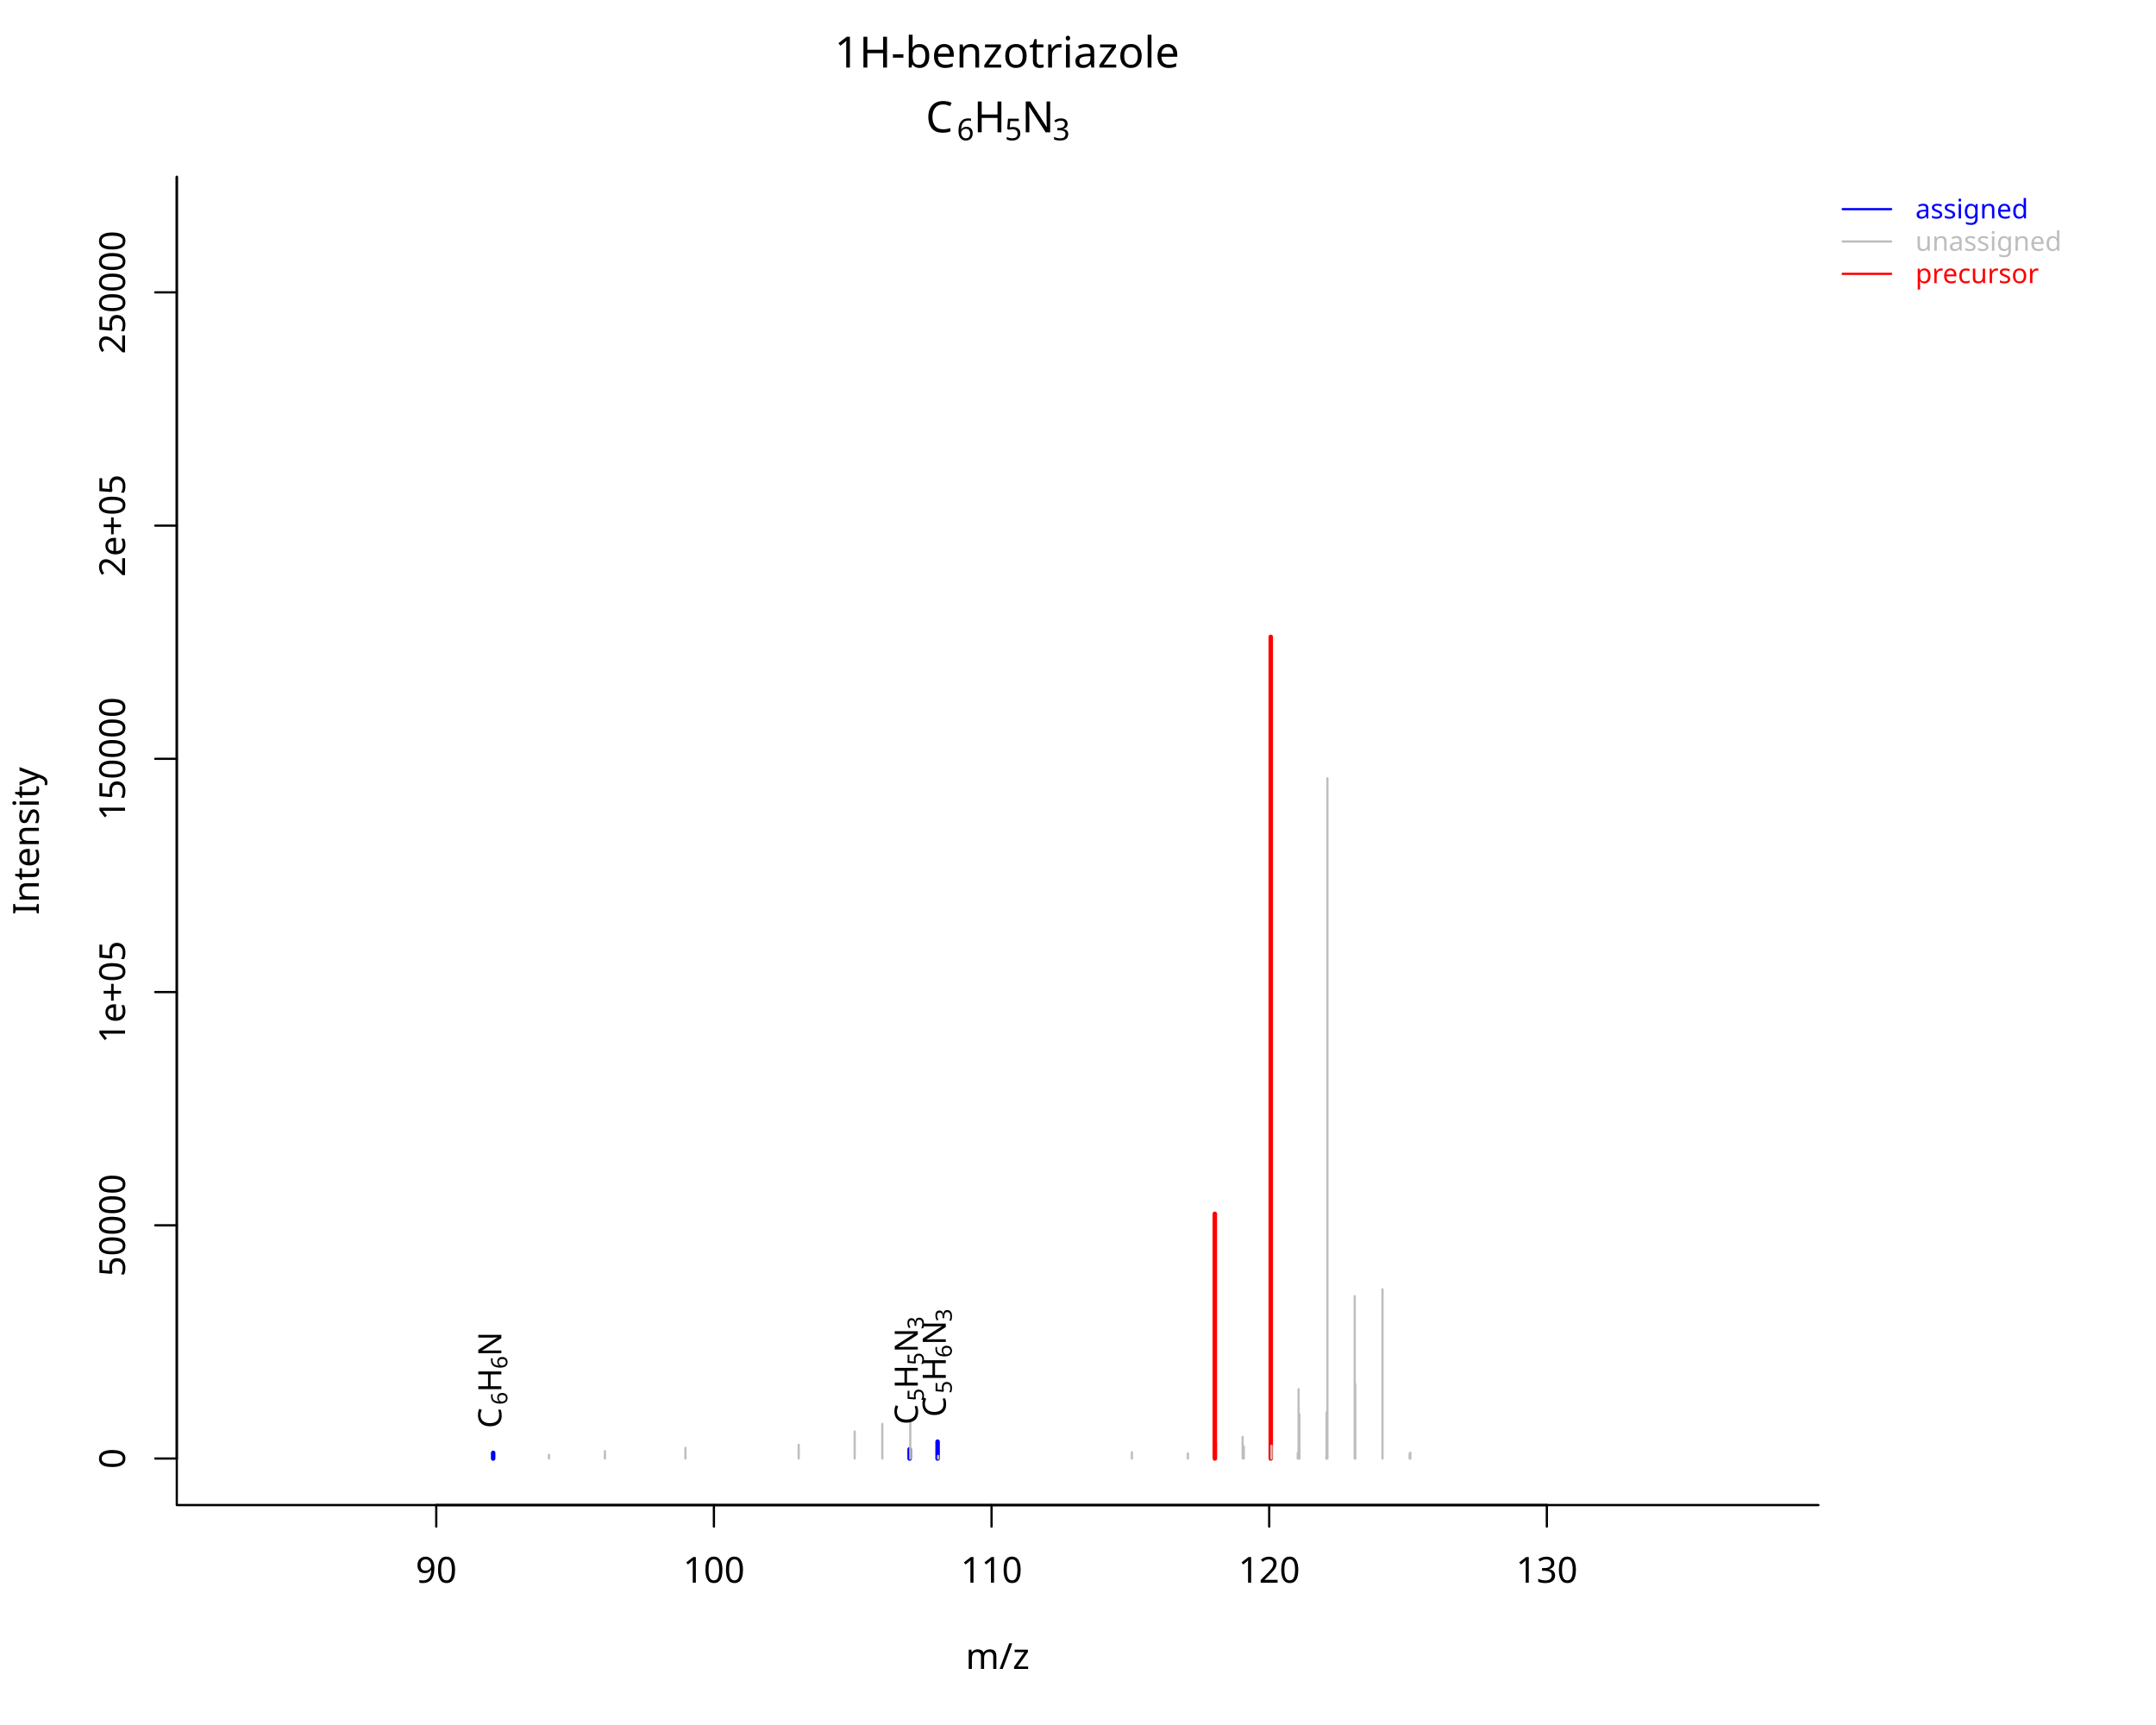
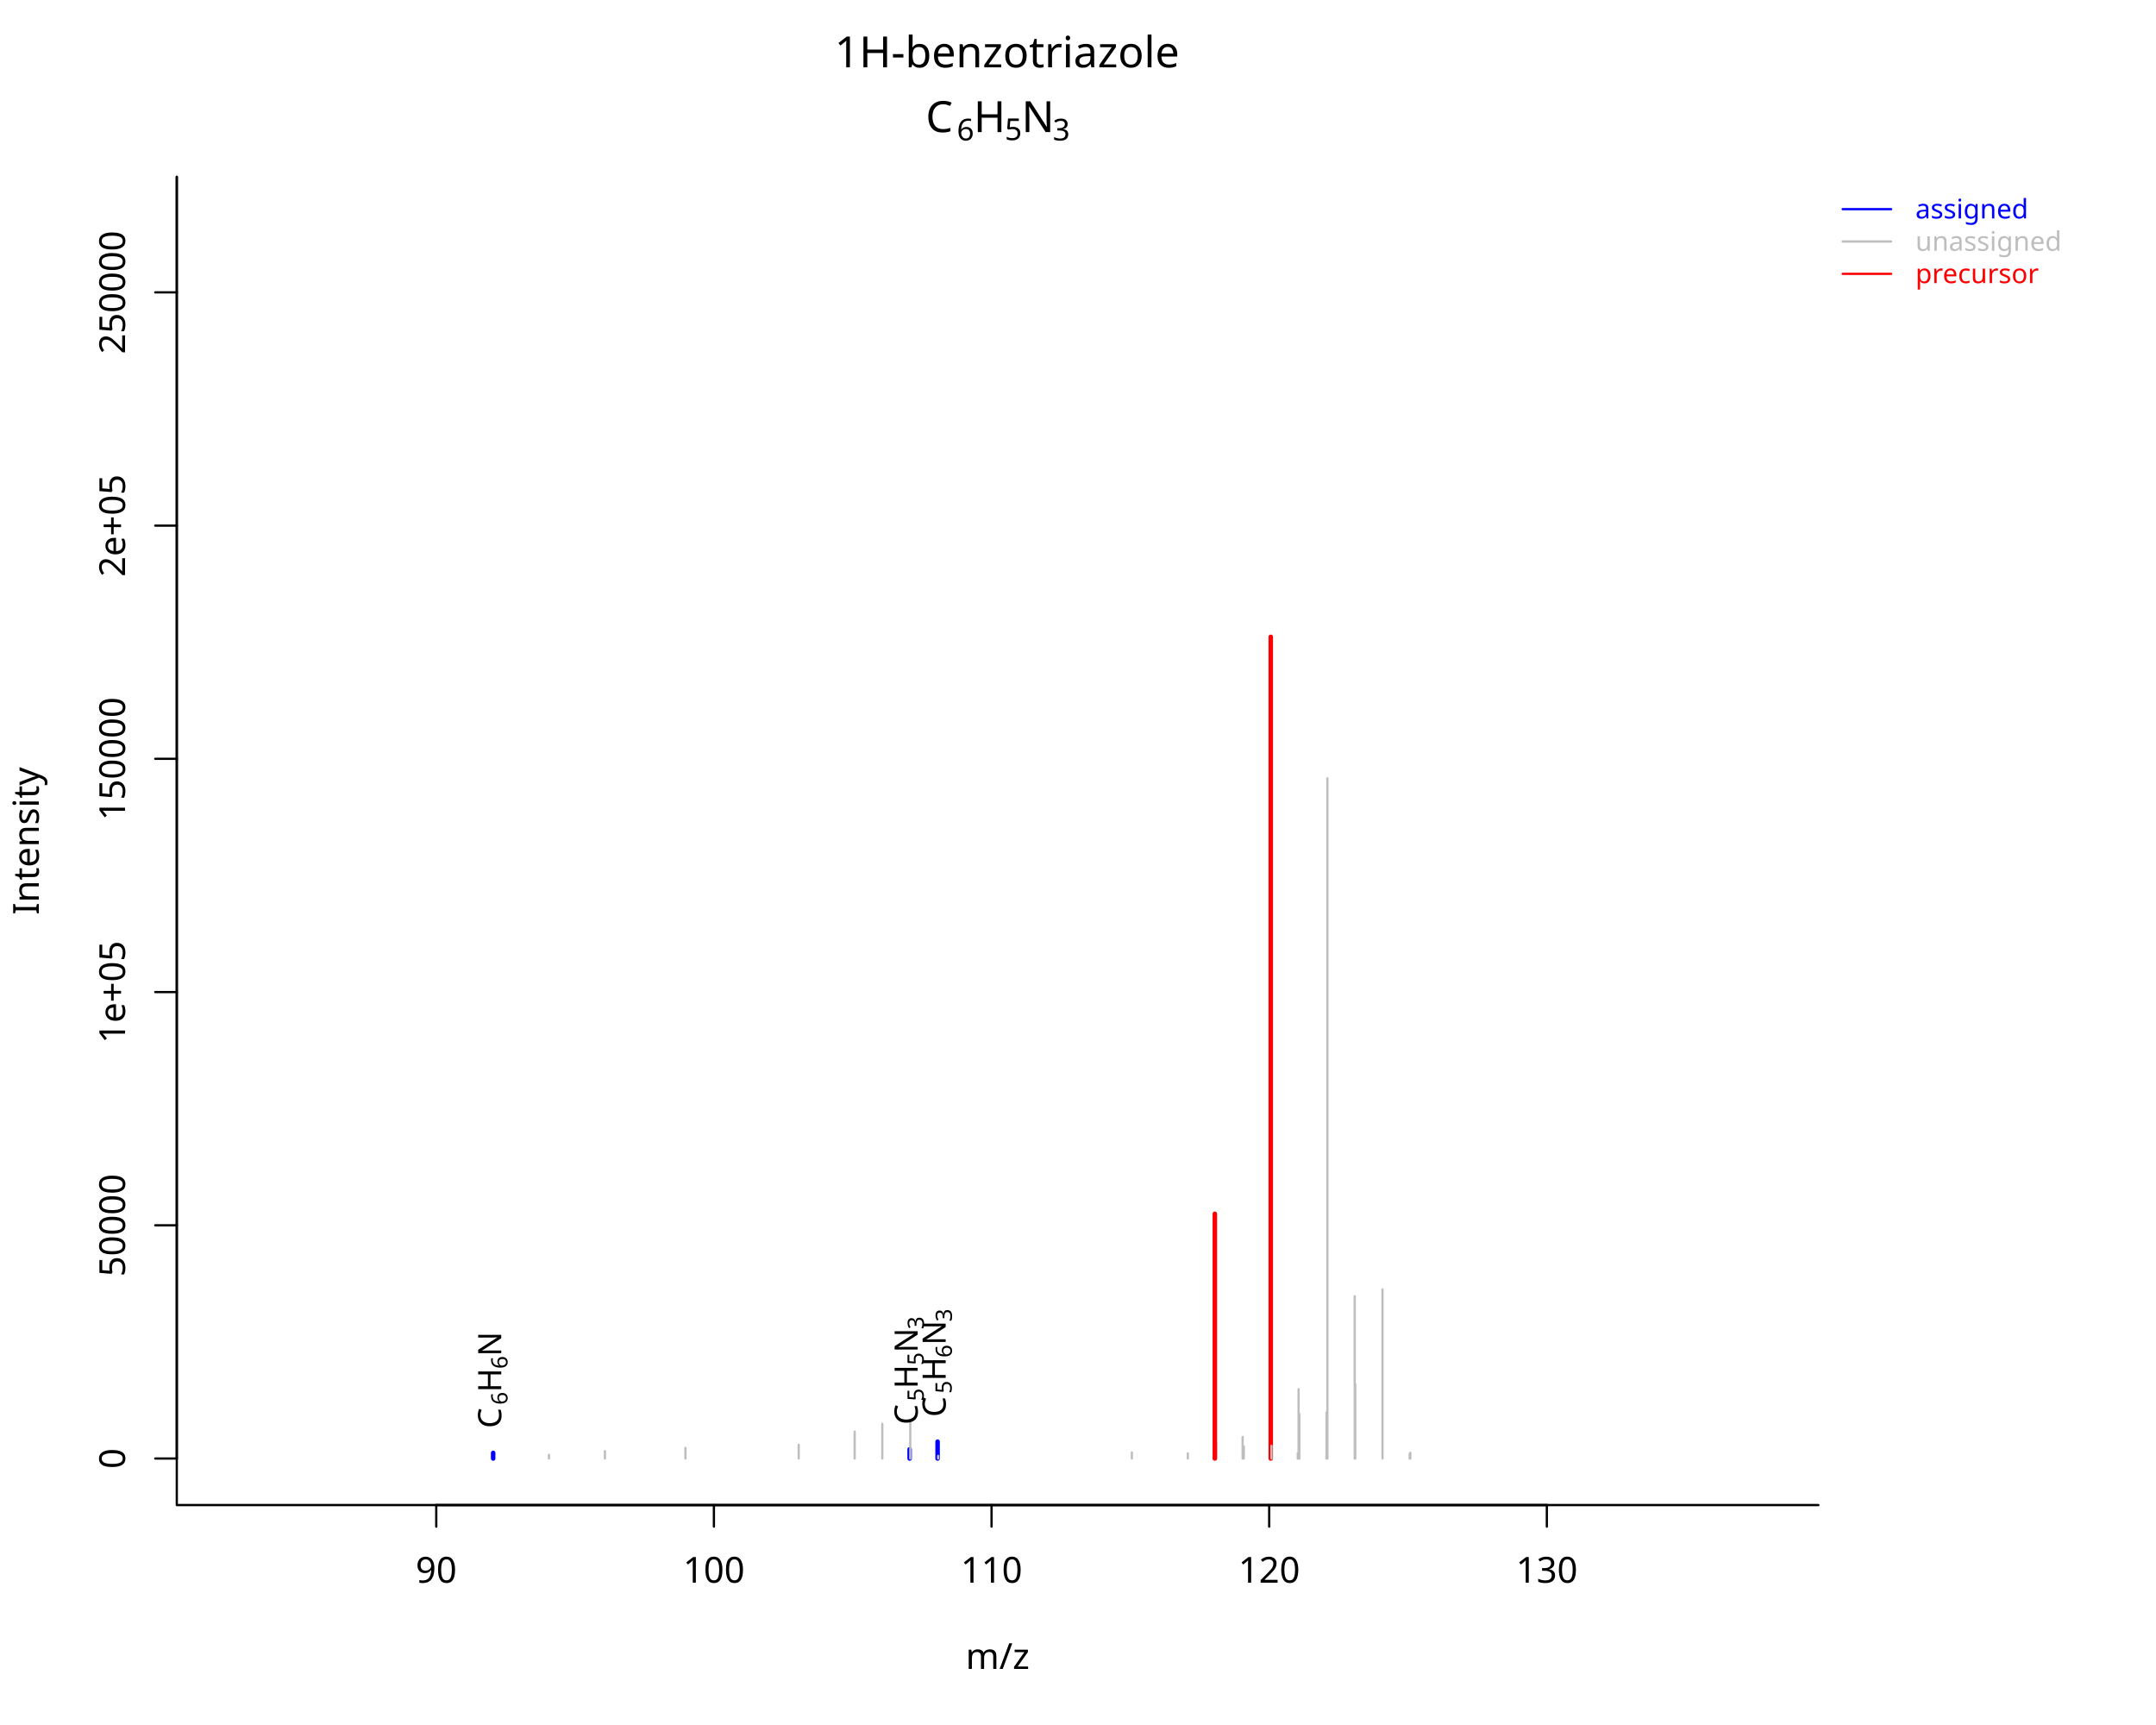
<svg xmlns="http://www.w3.org/2000/svg" class="svglite" data-engine-version="2.0" width="720.00pt" height="576.00pt" viewBox="0 0 720.00 576.00">
  <defs>
    <style type="text/css">
    .svglite line, .svglite polyline, .svglite polygon, .svglite path, .svglite rect, .svglite circle {
      fill: none;
      stroke: #000000;
      stroke-linecap: round;
      stroke-linejoin: round;
      stroke-miterlimit: 10.00;
    }
  </style>
  </defs>
  <rect width="100%" height="100%" style="stroke: none; fill: #FFFFFF;" />
  <defs>
    <clipPath id="cpMC4wMHw3MjAuMDB8MC4wMHw1NzYuMDA=">
      <rect x="0.00" y="0.00" width="720.00" height="576.00" />
    </clipPath>
  </defs>
  <g clip-path="url(#cpMC4wMHw3MjAuMDB8MC4wMHw1NzYuMDA=)">
    <line x1="145.69" y1="502.56" x2="516.57" y2="502.56" style="stroke-width: 0.75;" />
    <line x1="145.69" y1="502.56" x2="145.69" y2="509.76" style="stroke-width: 0.75;" />
    <line x1="238.41" y1="502.56" x2="238.41" y2="509.76" style="stroke-width: 0.75;" />
    <line x1="331.13" y1="502.56" x2="331.13" y2="509.76" style="stroke-width: 0.75;" />
    <line x1="423.85" y1="502.56" x2="423.85" y2="509.76" style="stroke-width: 0.75;" />
    <line x1="516.57" y1="502.56" x2="516.57" y2="509.76" style="stroke-width: 0.75;" />
    <text x="145.69" y="528.48" text-anchor="middle" style="font-size: 12.00px; font-family: sans;" textLength="13.35px" lengthAdjust="spacingAndGlyphs">90</text>
    <text x="238.41" y="528.48" text-anchor="middle" style="font-size: 12.00px; font-family: sans;" textLength="20.02px" lengthAdjust="spacingAndGlyphs">100</text>
    <text x="331.13" y="528.48" text-anchor="middle" style="font-size: 12.00px; font-family: sans;" textLength="20.02px" lengthAdjust="spacingAndGlyphs">110</text>
    <text x="423.85" y="528.48" text-anchor="middle" style="font-size: 12.00px; font-family: sans;" textLength="20.02px" lengthAdjust="spacingAndGlyphs">120</text>
    <text x="516.57" y="528.48" text-anchor="middle" style="font-size: 12.00px; font-family: sans;" textLength="20.02px" lengthAdjust="spacingAndGlyphs">130</text>
    <polyline points="59.04,59.04 59.04,502.56 607.26,502.56 " style="stroke-width: 0.75;" />
  </g>
  <defs>
    <clipPath id="cpMC4wMHw2MzcuNTB8MC4wMHw1NzYuMDA=">
      <rect x="0.00" y="0.00" width="637.50" height="576.00" />
    </clipPath>
  </defs>
  <g clip-path="url(#cpMC4wMHw2MzcuNTB8MC4wMHw1NzYuMDA=)">
-     <text x="278.72" y="22.55" style="font-size: 14.40px; font-family: sans;" textLength="108.87px" lengthAdjust="spacingAndGlyphs">1H-benzotriazole</text>
-     <text x="309.14" y="44.17" style="font-size: 14.40px; font-family: sans;" textLength="10.40px" lengthAdjust="spacingAndGlyphs">C</text>
-     <text x="319.54" y="46.83" style="font-size: 10.08px; font-family: sans;" textLength="5.61px" lengthAdjust="spacingAndGlyphs">6</text>
-     <text x="325.15" y="44.17" style="font-size: 14.40px; font-family: sans;" textLength="10.40px" lengthAdjust="spacingAndGlyphs">H</text>
-     <text x="335.55" y="46.83" style="font-size: 10.08px; font-family: sans;" textLength="5.61px" lengthAdjust="spacingAndGlyphs">5</text>
-     <text x="341.16" y="44.17" style="font-size: 14.40px; font-family: sans;" textLength="10.40px" lengthAdjust="spacingAndGlyphs">N</text>
-     <text x="351.56" y="46.83" style="font-size: 10.08px; font-family: sans;" textLength="5.61px" lengthAdjust="spacingAndGlyphs">3</text>
+     <text x="278.72" y="22.49" style="font-size: 14.40px; font-family: sans;" textLength="108.87px" lengthAdjust="spacingAndGlyphs">1H-benzotriazole</text>
+     <text x="309.14" y="44.11" style="font-size: 14.40px; font-family: sans;" textLength="10.40px" lengthAdjust="spacingAndGlyphs">C</text>
+     <text x="319.54" y="46.89" style="font-size: 10.08px; font-family: sans;" textLength="5.61px" lengthAdjust="spacingAndGlyphs">6</text>
+     <text x="325.15" y="44.11" style="font-size: 14.40px; font-family: sans;" textLength="10.40px" lengthAdjust="spacingAndGlyphs">H</text>
+     <text x="335.55" y="46.78" style="font-size: 10.08px; font-family: sans;" textLength="5.61px" lengthAdjust="spacingAndGlyphs">5</text>
+     <text x="341.16" y="44.11" style="font-size: 14.40px; font-family: sans;" textLength="10.40px" lengthAdjust="spacingAndGlyphs">N</text>
+     <text x="351.56" y="46.89" style="font-size: 10.08px; font-family: sans;" textLength="5.61px" lengthAdjust="spacingAndGlyphs">3</text>
    <text x="333.15" y="557.28" text-anchor="middle" style="font-size: 12.00px; font-family: sans;" textLength="19.34px" lengthAdjust="spacingAndGlyphs">m/z</text>
    <text transform="translate(12.96,280.80) rotate(-90)" text-anchor="middle" style="font-size: 12.00px; font-family: sans;" textLength="44.70px" lengthAdjust="spacingAndGlyphs">Intensity</text>
  </g>
  <defs>
    <clipPath id="cpNTkuMDR8NjA3LjI2fDU5LjA0fDUwMi41Ng==">
      <rect x="59.04" y="59.04" width="548.22" height="443.52" />
    </clipPath>
  </defs>
  <g clip-path="url(#cpNTkuMDR8NjA3LjI2fDU5LjA0fDUwMi41Ng==)">
    <line x1="164.69" y1="487.02" x2="164.69" y2="485.13" style="stroke-width: 1.50; stroke: #0000FF;" />
    <line x1="202.01" y1="487.02" x2="202.01" y2="484.55" style="stroke-width: 0.75; stroke: #BEBEBE;" />
    <line x1="228.91" y1="487.02" x2="228.91" y2="483.47" style="stroke-width: 0.75; stroke: #BEBEBE;" />
    <line x1="266.73" y1="487.02" x2="266.73" y2="482.44" style="stroke-width: 0.75; stroke: #BEBEBE;" />
    <line x1="285.42" y1="487.02" x2="285.42" y2="478.02" style="stroke-width: 0.75; stroke: #BEBEBE;" />
    <line x1="294.65" y1="487.02" x2="294.65" y2="475.46" style="stroke-width: 0.75; stroke: #BEBEBE;" />
    <line x1="303.77" y1="487.02" x2="303.77" y2="483.93" style="stroke-width: 1.50; stroke: #0000FF;" />
    <line x1="303.99" y1="487.02" x2="303.99" y2="474.39" style="stroke-width: 0.75; stroke: #BEBEBE;" />
    <line x1="313.11" y1="487.02" x2="313.11" y2="481.38" style="stroke-width: 1.50; stroke: #0000FF;" />
    <line x1="313.29" y1="487.02" x2="313.29" y2="486.13" style="stroke-width: 0.75; stroke: #BEBEBE;" />
    <line x1="377.99" y1="487.02" x2="377.99" y2="484.97" style="stroke-width: 0.75; stroke: #BEBEBE;" />
    <line x1="396.68" y1="487.02" x2="396.68" y2="485.31" style="stroke-width: 0.75; stroke: #BEBEBE;" />
    <line x1="406.11" y1="487.02" x2="406.11" y2="481.71" style="stroke-width: 0.75; stroke: #BEBEBE;" />
    <line x1="415.37" y1="487.02" x2="415.37" y2="483.00" style="stroke-width: 0.75; stroke: #BEBEBE;" />
    <line x1="424.37" y1="487.02" x2="424.37" y2="212.65" style="stroke-width: 1.50; stroke: #FF0000;" />
    <line x1="424.60" y1="487.02" x2="424.60" y2="482.77" style="stroke-width: 0.75; stroke: #BEBEBE;" />
    <line x1="433.67" y1="487.02" x2="433.67" y2="463.87" style="stroke-width: 0.75; stroke: #BEBEBE;" />
    <line x1="433.94" y1="487.02" x2="433.94" y2="472.23" style="stroke-width: 0.75; stroke: #BEBEBE;" />
    <line x1="442.96" y1="487.02" x2="442.96" y2="486.09" style="stroke-width: 0.75; stroke: #BEBEBE;" />
    <line x1="443.29" y1="487.02" x2="443.29" y2="259.88" style="stroke-width: 0.75; stroke: #BEBEBE;" />
    <line x1="452.41" y1="487.02" x2="452.41" y2="432.80" style="stroke-width: 0.75; stroke: #BEBEBE;" />
    <line x1="452.59" y1="487.02" x2="452.59" y2="462.22" style="stroke-width: 0.75; stroke: #BEBEBE;" />
    <line x1="461.69" y1="487.02" x2="461.69" y2="430.53" style="stroke-width: 0.75; stroke: #BEBEBE;" />
    <line x1="470.76" y1="487.02" x2="470.76" y2="485.44" style="stroke-width: 0.75; stroke: #BEBEBE;" />
    <line x1="470.98" y1="487.02" x2="470.98" y2="485.07" style="stroke-width: 0.75; stroke: #BEBEBE;" />
    <line x1="183.33" y1="487.02" x2="183.33" y2="485.77" style="stroke-width: 0.75; stroke: #BEBEBE;" />
    <line x1="405.69" y1="487.02" x2="405.69" y2="405.30" style="stroke-width: 1.50; stroke: #FF0000;" />
    <line x1="414.98" y1="487.02" x2="414.98" y2="479.83" style="stroke-width: 0.75; stroke: #BEBEBE;" />
    <line x1="433.39" y1="487.02" x2="433.39" y2="485.23" style="stroke-width: 0.75; stroke: #BEBEBE;" />
    <line x1="433.72" y1="487.02" x2="433.72" y2="485.32" style="stroke-width: 0.75; stroke: #BEBEBE;" />
    <line x1="443.01" y1="487.02" x2="443.01" y2="471.62" style="stroke-width: 0.75; stroke: #BEBEBE;" />
  </g>
  <g clip-path="url(#cpMC4wMHw3MjAuMDB8MC4wMHw1NzYuMDA=)">
    <line x1="59.04" y1="487.02" x2="59.04" y2="59.04" style="stroke-width: 0.75;" />
    <line x1="59.04" y1="487.02" x2="51.84" y2="487.02" style="stroke-width: 0.75;" />
    <line x1="59.04" y1="409.14" x2="51.84" y2="409.14" style="stroke-width: 0.75;" />
    <line x1="59.04" y1="331.26" x2="51.84" y2="331.26" style="stroke-width: 0.75;" />
    <line x1="59.04" y1="253.38" x2="51.84" y2="253.38" style="stroke-width: 0.75;" />
    <line x1="59.04" y1="175.51" x2="51.84" y2="175.51" style="stroke-width: 0.75;" />
    <line x1="59.04" y1="97.63" x2="51.84" y2="97.63" style="stroke-width: 0.75;" />
    <text transform="translate(41.76,487.02) rotate(-90)" text-anchor="middle" style="font-size: 12.00px; font-family: sans;" textLength="6.67px" lengthAdjust="spacingAndGlyphs">0</text>
    <text transform="translate(41.76,409.14) rotate(-90)" text-anchor="middle" style="font-size: 12.00px; font-family: sans;" textLength="33.37px" lengthAdjust="spacingAndGlyphs">50000</text>
    <text transform="translate(41.76,331.26) rotate(-90)" text-anchor="middle" style="font-size: 12.00px; font-family: sans;" textLength="33.71px" lengthAdjust="spacingAndGlyphs">1e+05</text>
    <text transform="translate(41.76,253.38) rotate(-90)" text-anchor="middle" style="font-size: 12.00px; font-family: sans;" textLength="40.05px" lengthAdjust="spacingAndGlyphs">150000</text>
    <text transform="translate(41.76,175.51) rotate(-90)" text-anchor="middle" style="font-size: 12.00px; font-family: sans;" textLength="33.71px" lengthAdjust="spacingAndGlyphs">2e+05</text>
    <text transform="translate(41.76,97.63) rotate(-90)" text-anchor="middle" style="font-size: 12.00px; font-family: sans;" textLength="40.05px" lengthAdjust="spacingAndGlyphs">250000</text>
  </g>
  <g clip-path="url(#cpNTkuMDR8NjA3LjI2fDU5LjA0fDUwMi41Ng==)">
-     <text transform="translate(167.43,476.90) rotate(-90)" style="font-size: 10.80px; font-family: sans;" textLength="7.80px" lengthAdjust="spacingAndGlyphs">C</text>
-     <text transform="translate(169.43,469.10) rotate(-90)" style="font-size: 7.56px; font-family: sans;" textLength="4.20px" lengthAdjust="spacingAndGlyphs">6</text>
-     <text transform="translate(167.43,464.89) rotate(-90)" style="font-size: 10.80px; font-family: sans;" textLength="7.80px" lengthAdjust="spacingAndGlyphs">H</text>
-     <text transform="translate(169.43,457.09) rotate(-90)" style="font-size: 7.56px; font-family: sans;" textLength="4.20px" lengthAdjust="spacingAndGlyphs">6</text>
-     <text transform="translate(167.43,452.88) rotate(-90)" style="font-size: 10.80px; font-family: sans;" textLength="7.80px" lengthAdjust="spacingAndGlyphs">N</text>
-     <text transform="translate(306.50,475.70) rotate(-90)" style="font-size: 10.80px; font-family: sans;" textLength="7.80px" lengthAdjust="spacingAndGlyphs">C</text>
-     <text transform="translate(308.50,467.90) rotate(-90)" style="font-size: 7.56px; font-family: sans;" textLength="4.20px" lengthAdjust="spacingAndGlyphs">5</text>
-     <text transform="translate(306.50,463.69) rotate(-90)" style="font-size: 10.80px; font-family: sans;" textLength="7.80px" lengthAdjust="spacingAndGlyphs">H</text>
-     <text transform="translate(308.50,455.89) rotate(-90)" style="font-size: 7.56px; font-family: sans;" textLength="4.20px" lengthAdjust="spacingAndGlyphs">5</text>
-     <text transform="translate(306.50,451.68) rotate(-90)" style="font-size: 10.80px; font-family: sans;" textLength="7.80px" lengthAdjust="spacingAndGlyphs">N</text>
-     <text transform="translate(308.50,443.88) rotate(-90)" style="font-size: 7.56px; font-family: sans;" textLength="4.20px" lengthAdjust="spacingAndGlyphs">3</text>
-     <text transform="translate(315.85,473.15) rotate(-90)" style="font-size: 10.80px; font-family: sans;" textLength="7.80px" lengthAdjust="spacingAndGlyphs">C</text>
-     <text transform="translate(317.85,465.35) rotate(-90)" style="font-size: 7.56px; font-family: sans;" textLength="4.20px" lengthAdjust="spacingAndGlyphs">5</text>
-     <text transform="translate(315.85,461.14) rotate(-90)" style="font-size: 10.80px; font-family: sans;" textLength="7.80px" lengthAdjust="spacingAndGlyphs">H</text>
-     <text transform="translate(317.85,453.34) rotate(-90)" style="font-size: 7.56px; font-family: sans;" textLength="4.20px" lengthAdjust="spacingAndGlyphs">6</text>
-     <text transform="translate(315.85,449.14) rotate(-90)" style="font-size: 10.80px; font-family: sans;" textLength="7.80px" lengthAdjust="spacingAndGlyphs">N</text>
-     <text transform="translate(317.85,441.33) rotate(-90)" style="font-size: 7.56px; font-family: sans;" textLength="4.20px" lengthAdjust="spacingAndGlyphs">3</text>
+     <text transform="translate(167.39,476.90) rotate(-90)" style="font-size: 10.80px; font-family: sans;" textLength="7.80px" lengthAdjust="spacingAndGlyphs">C</text>
+     <text transform="translate(169.47,469.10) rotate(-90)" style="font-size: 7.56px; font-family: sans;" textLength="4.20px" lengthAdjust="spacingAndGlyphs">6</text>
+     <text transform="translate(167.39,464.89) rotate(-90)" style="font-size: 10.80px; font-family: sans;" textLength="7.80px" lengthAdjust="spacingAndGlyphs">H</text>
+     <text transform="translate(169.47,457.09) rotate(-90)" style="font-size: 7.56px; font-family: sans;" textLength="4.20px" lengthAdjust="spacingAndGlyphs">6</text>
+     <text transform="translate(167.39,452.88) rotate(-90)" style="font-size: 10.80px; font-family: sans;" textLength="7.80px" lengthAdjust="spacingAndGlyphs">N</text>
+     <text transform="translate(306.46,475.70) rotate(-90)" style="font-size: 10.80px; font-family: sans;" textLength="7.80px" lengthAdjust="spacingAndGlyphs">C</text>
+     <text transform="translate(308.47,467.90) rotate(-90)" style="font-size: 7.56px; font-family: sans;" textLength="4.20px" lengthAdjust="spacingAndGlyphs">5</text>
+     <text transform="translate(306.46,463.69) rotate(-90)" style="font-size: 10.80px; font-family: sans;" textLength="7.80px" lengthAdjust="spacingAndGlyphs">H</text>
+     <text transform="translate(308.47,455.89) rotate(-90)" style="font-size: 7.56px; font-family: sans;" textLength="4.20px" lengthAdjust="spacingAndGlyphs">5</text>
+     <text transform="translate(306.46,451.68) rotate(-90)" style="font-size: 10.80px; font-family: sans;" textLength="7.80px" lengthAdjust="spacingAndGlyphs">N</text>
+     <text transform="translate(308.54,443.88) rotate(-90)" style="font-size: 7.56px; font-family: sans;" textLength="4.20px" lengthAdjust="spacingAndGlyphs">3</text>
+     <text transform="translate(315.81,473.15) rotate(-90)" style="font-size: 10.80px; font-family: sans;" textLength="7.80px" lengthAdjust="spacingAndGlyphs">C</text>
+     <text transform="translate(317.81,465.35) rotate(-90)" style="font-size: 7.56px; font-family: sans;" textLength="4.20px" lengthAdjust="spacingAndGlyphs">5</text>
+     <text transform="translate(315.81,461.14) rotate(-90)" style="font-size: 10.80px; font-family: sans;" textLength="7.80px" lengthAdjust="spacingAndGlyphs">H</text>
+     <text transform="translate(317.89,453.34) rotate(-90)" style="font-size: 7.56px; font-family: sans;" textLength="4.20px" lengthAdjust="spacingAndGlyphs">6</text>
+     <text transform="translate(315.81,449.14) rotate(-90)" style="font-size: 10.80px; font-family: sans;" textLength="7.80px" lengthAdjust="spacingAndGlyphs">N</text>
+     <text transform="translate(317.89,441.33) rotate(-90)" style="font-size: 7.56px; font-family: sans;" textLength="4.20px" lengthAdjust="spacingAndGlyphs">3</text>
  </g>
  <g clip-path="url(#cpMC4wMHw3MjAuMDB8MC4wMHw1NzYuMDA=)">
    <line x1="615.36" y1="69.84" x2="631.56" y2="69.84" style="stroke-width: 0.75; stroke: #0000FF;" />
    <line x1="615.36" y1="80.64" x2="631.56" y2="80.64" style="stroke-width: 0.75; stroke: #BEBEBE;" />
    <line x1="615.36" y1="91.44" x2="631.56" y2="91.44" style="stroke-width: 0.75; stroke: #FF0000;" />
    <text x="639.66" y="72.94" style="font-size: 9.00px; fill: #0000FF; font-family: sans;" textLength="36.03px" lengthAdjust="spacingAndGlyphs">assigned</text>
    <text x="639.66" y="83.74" style="font-size: 9.00px; fill: #BEBEBE; font-family: sans;" textLength="46.05px" lengthAdjust="spacingAndGlyphs">unassigned</text>
    <text x="639.66" y="94.54" style="font-size: 9.00px; fill: #FF0000; font-family: sans;" textLength="38.02px" lengthAdjust="spacingAndGlyphs">precursor</text>
  </g>
</svg>
